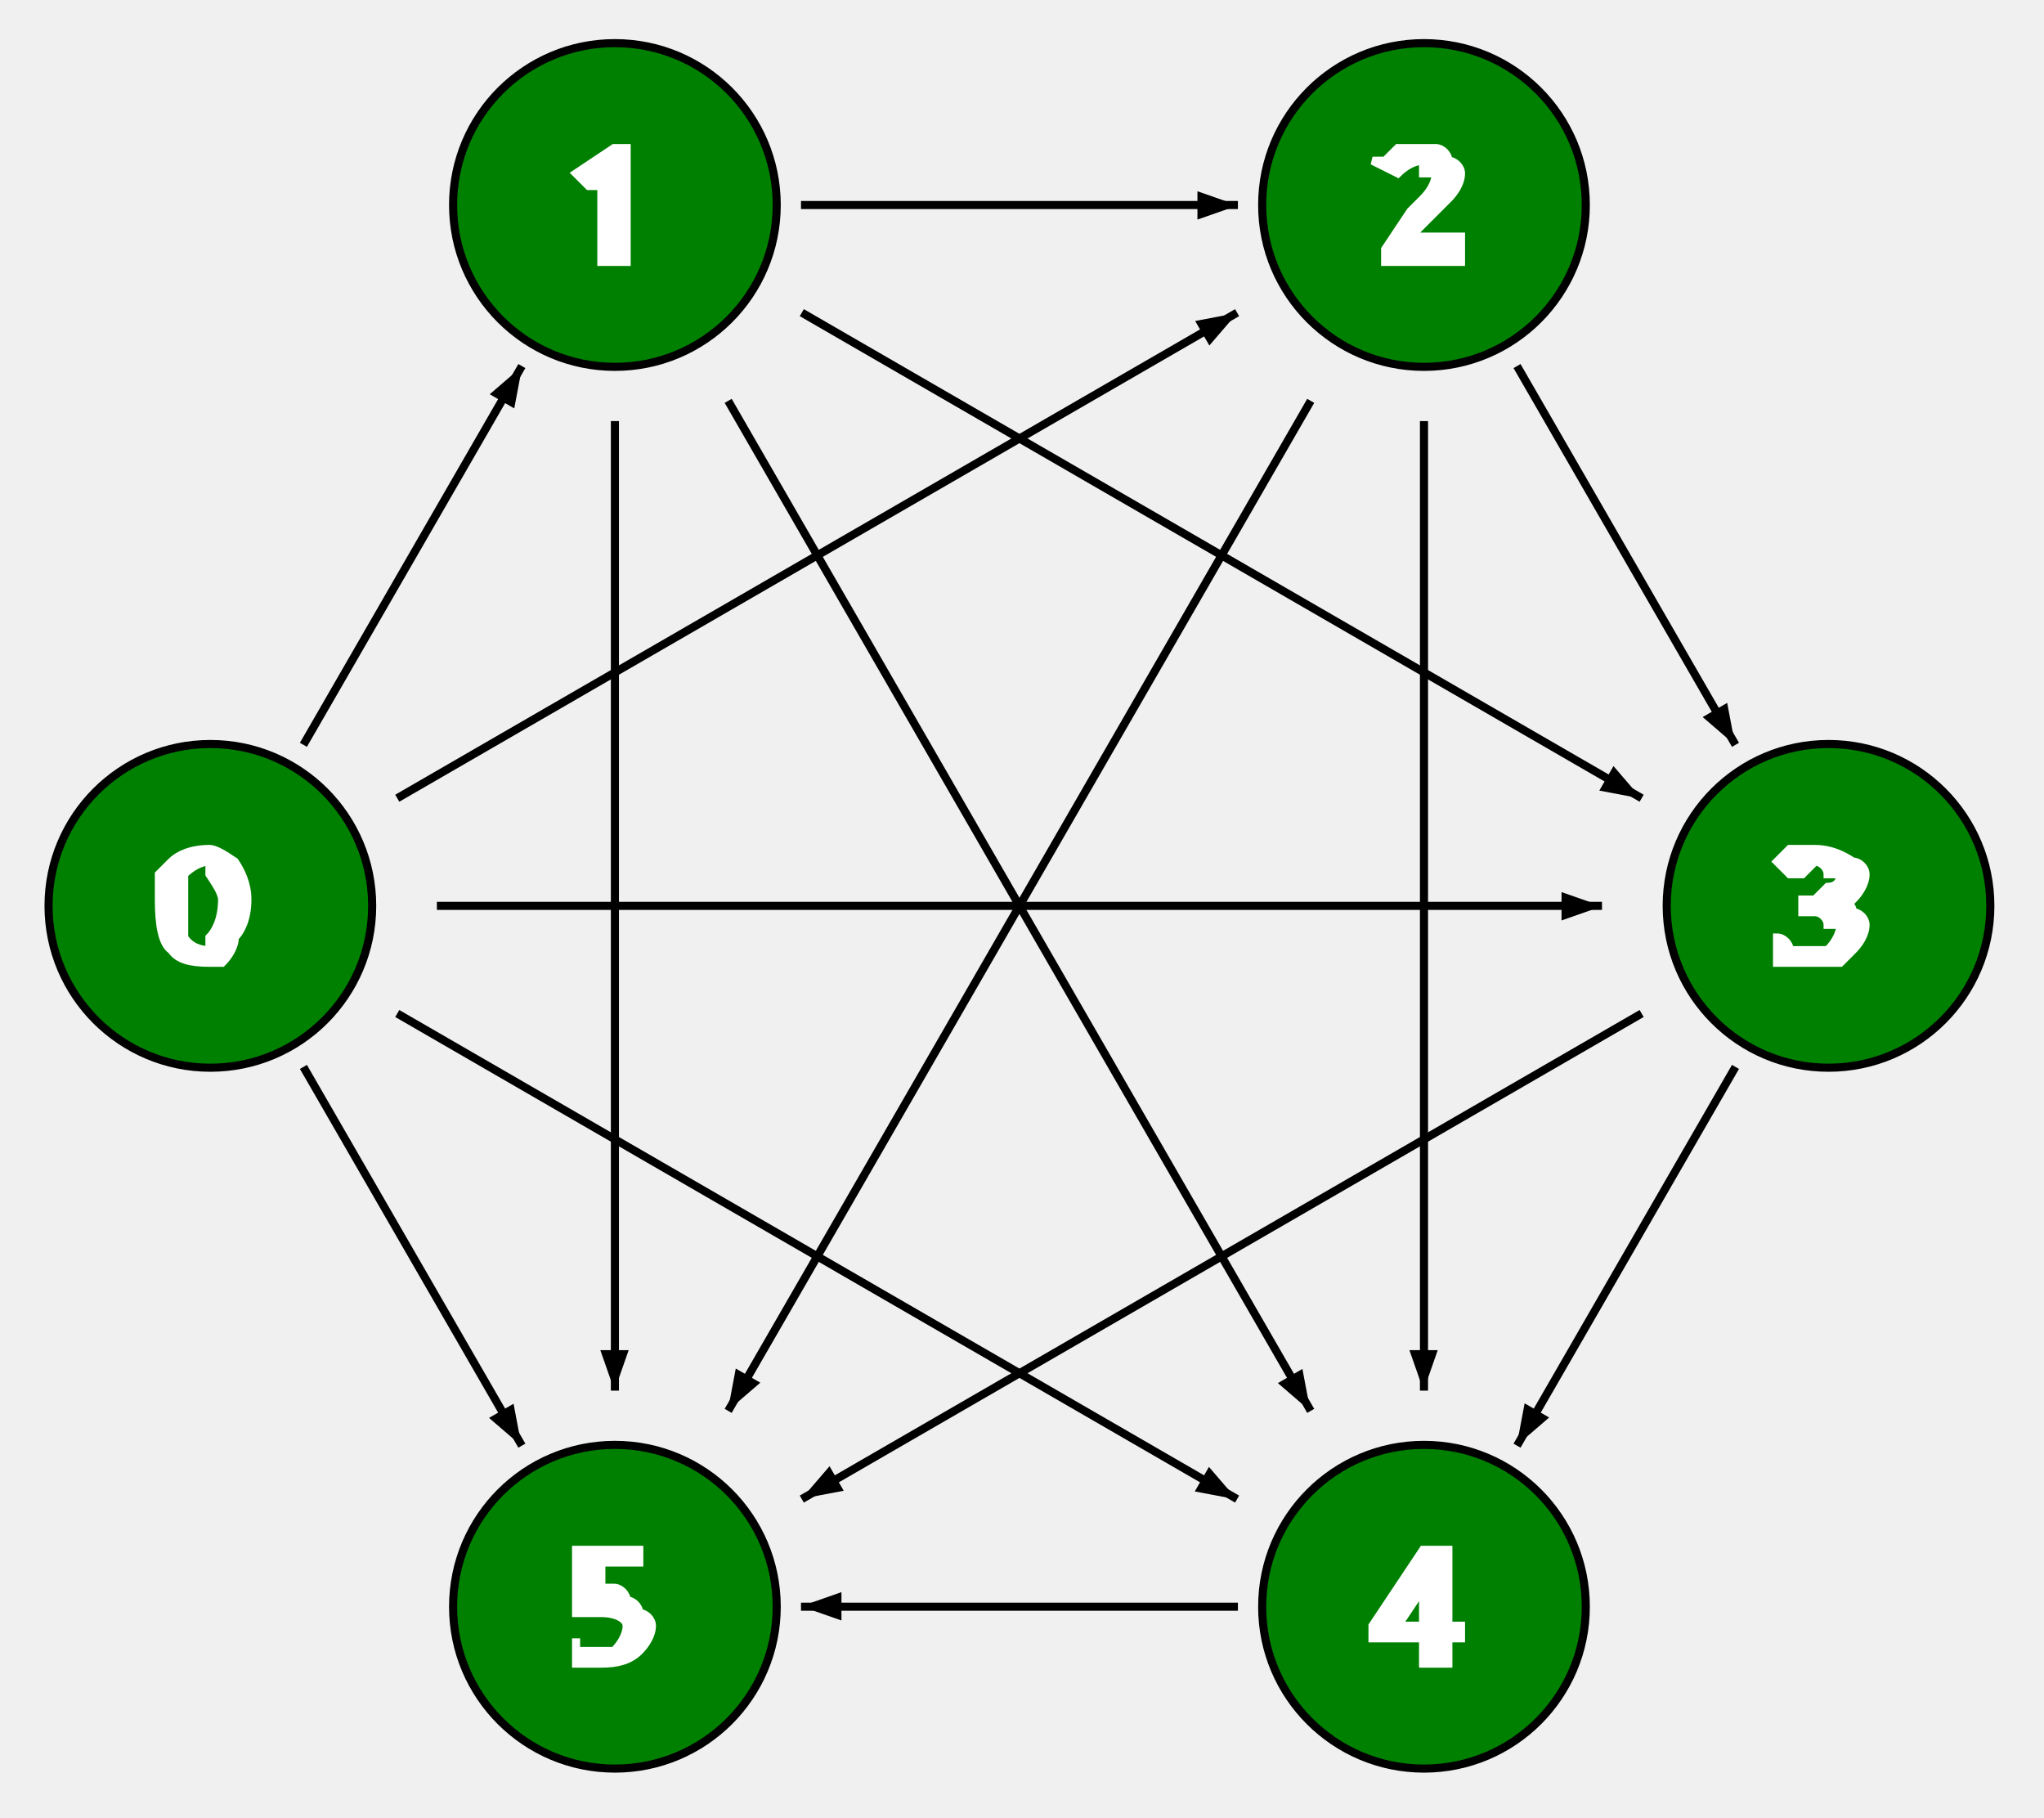
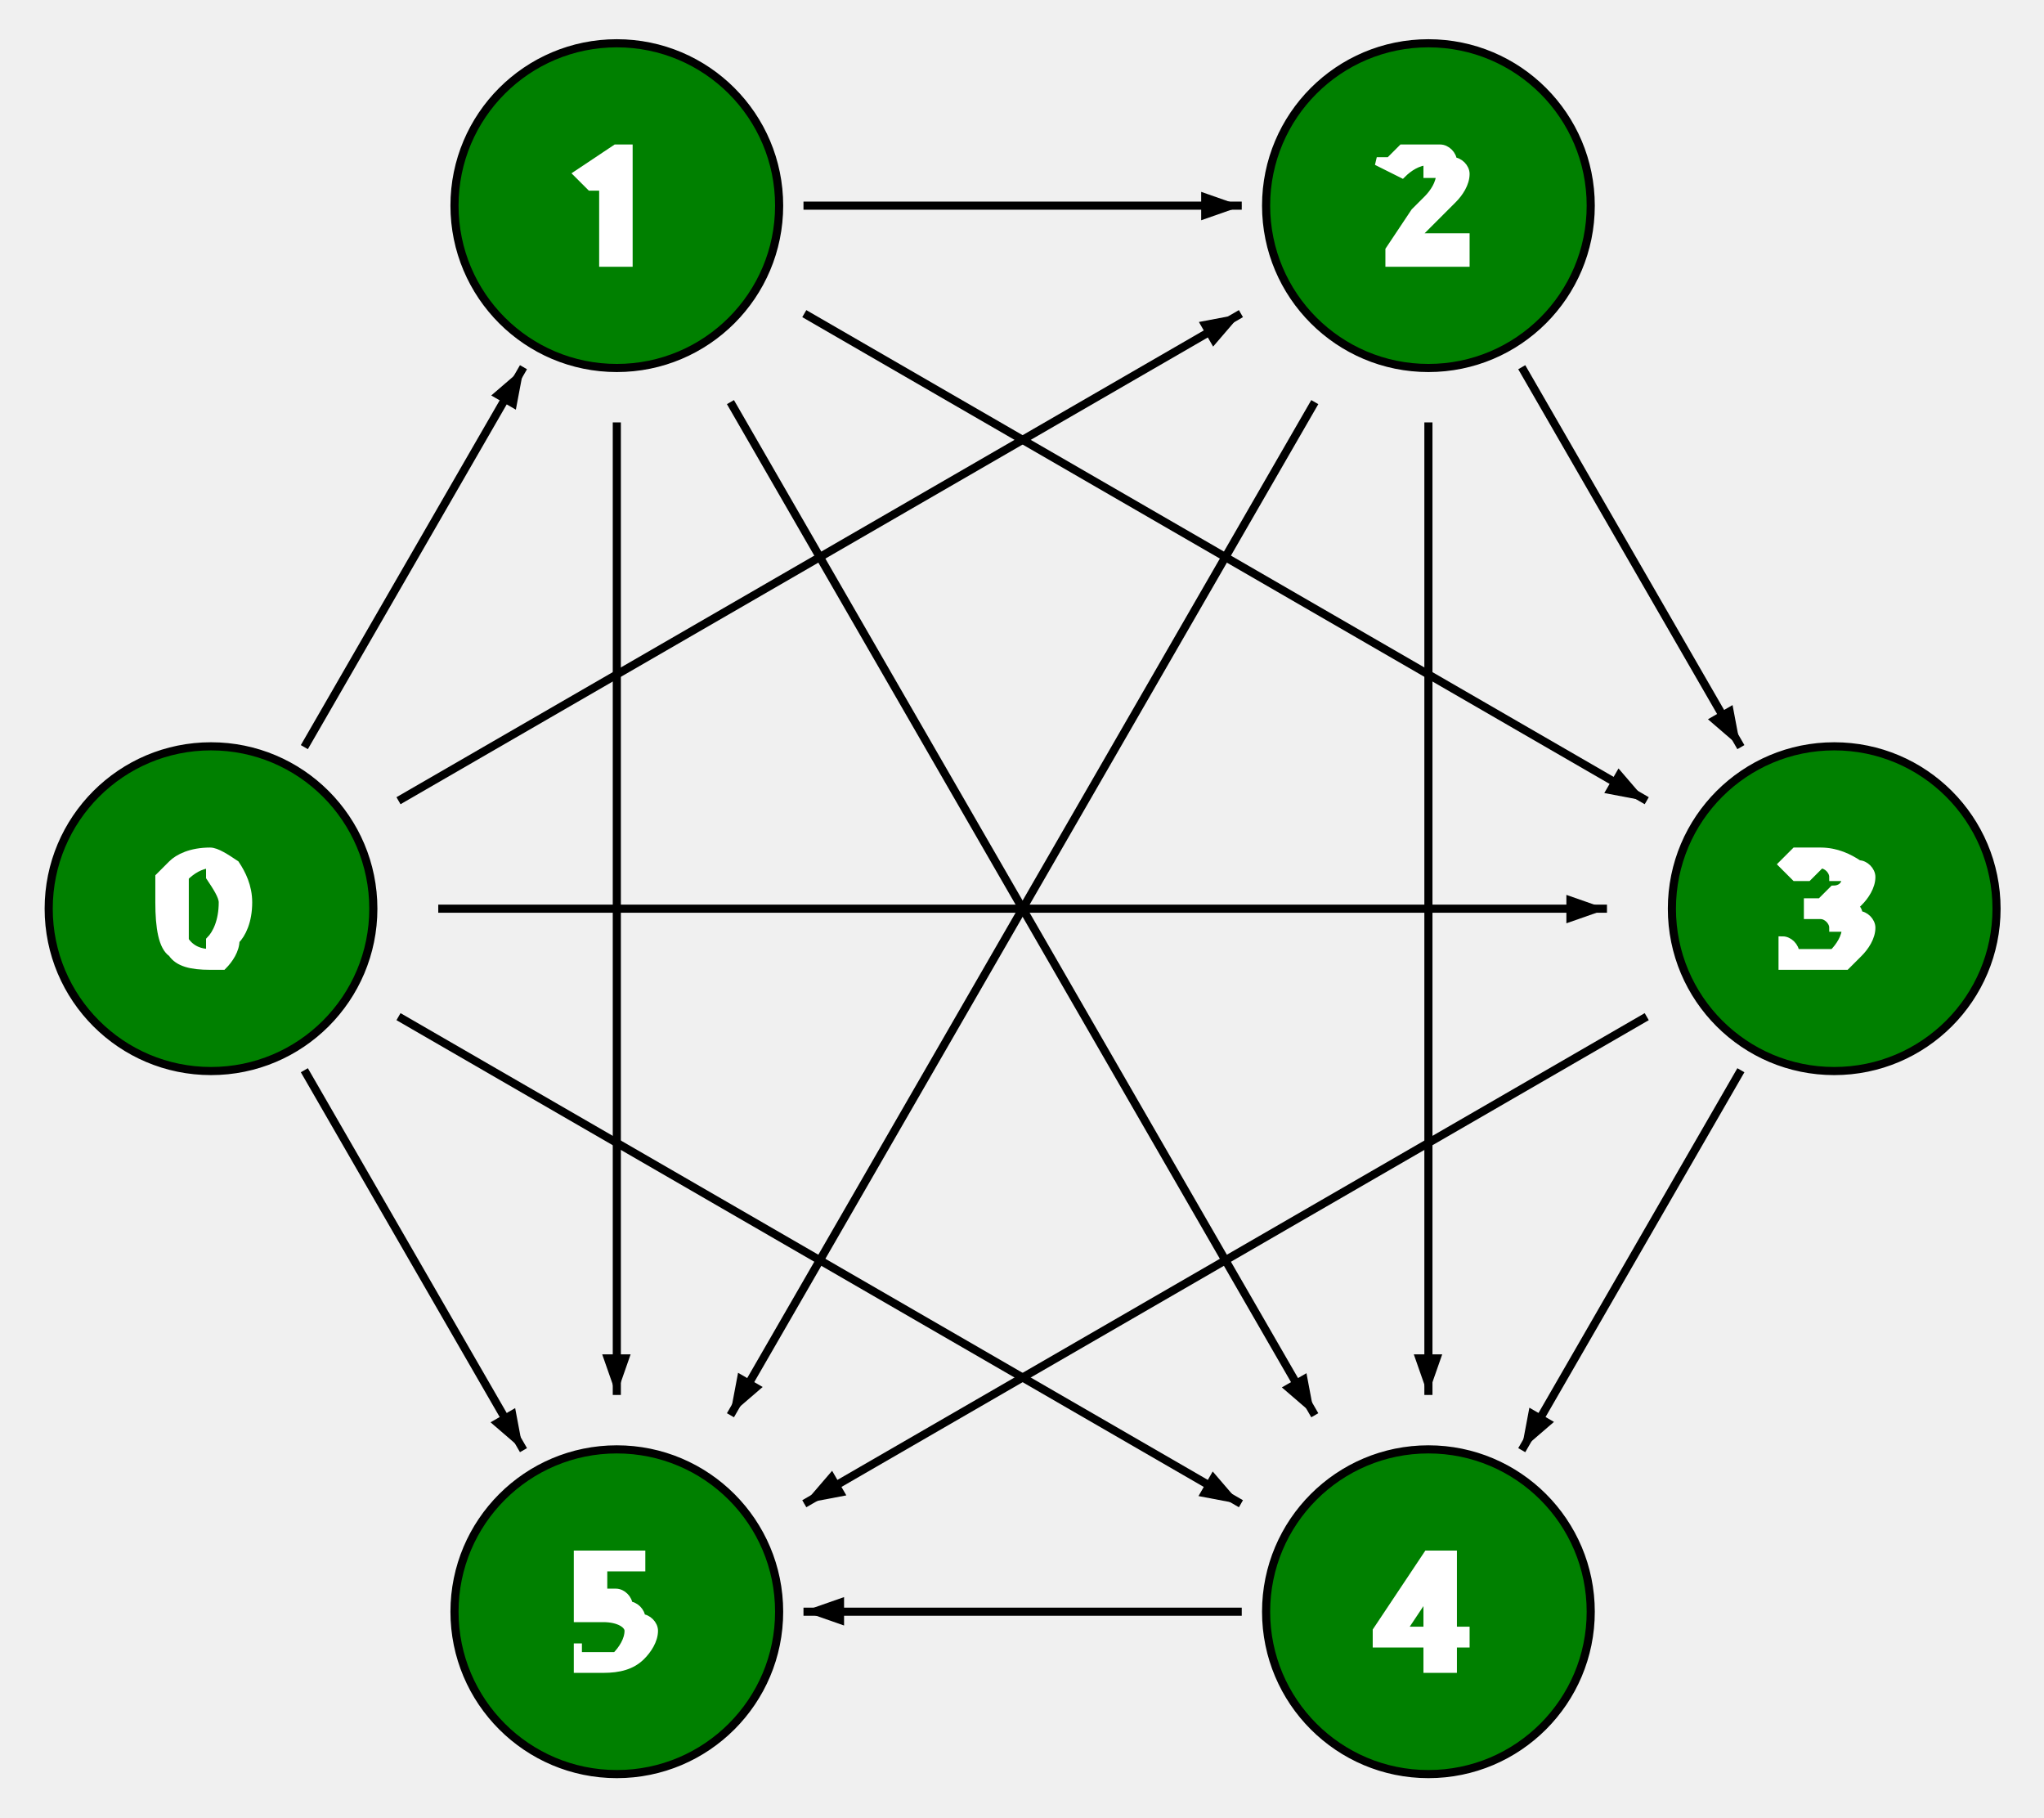
<svg xmlns="http://www.w3.org/2000/svg" baseProfile="full" height="128" version="1.1" width="144">
  <defs>
    <marker id="arrow" markerHeight="3.5" markerWidth="5" orient="auto" refX="5.0" refY="1.7">
      <polygon points="0,0 5,1.75 0,3.5" />
    </marker>
  </defs>
-   <g style="fill:white; stroke: black; stroke-width: 0.01;" transform="scale(57.0) translate(1.26 1.119327)">
+   <g style="fill:white; stroke: black; stroke-width: 0.01;" transform="scale(57.17723) translate(1.26 1.119327)">
    <g>
      <g>
        <g>
          <g>
            <g>
              <g>
-                 <g>
-                   <g />
-                   <g transform="matrix(1.0, 0.0, 0.0, 1.0, -1, 3.6739403974420604e-16)">
-                     <g>
-                       <g style="fill: #008000;" transform="matrix(1.0, 0.0, 0.0, 1.0, 0.0, 0.0)">
-                         <circle cx="0.0" cy="0.0" r="0.2" />
-                       </g>
-                       <g style="fill: #ffffff;stroke: #ffffff;" transform="matrix(1.0, 0.0, 0.0, 1.0, 0.0, 0.0)">
-                         <text style="text-align:center; dominant-baseline:middle;&#10;                      font-family:sans-serif; font-weight: bold;&#10;                      font-size:0.2px" transform="translate(-0.06362305, 0)">0</text>
-                       </g>
+                 <g transform="matrix(1.0, 0.0, 0.0, 1.0, -1, 3.6739403974420604e-16)">
+                   <g>
+                     <g style="fill: #008000;" transform="matrix(1.0, 0.0, 0.0, 1.0, 0.0, 0.0)">
+                       <circle cx="0.0" cy="0.0" r="0.2" />
+                     </g>
+                     <g style="fill: #ffffff;stroke: #ffffff;" transform="matrix(1.0, 0.0, 0.0, 1.0, 0.0, 0.0)">
+                       <text style="text-align:center; dominant-baseline:middle;&#10;                      font-family:sans-serif; font-weight: bold;&#10;                      font-size:0.2px" transform="translate(-0.06362305, 0)">0</text>
                    </g>
                  </g>
                </g>
                <g transform="matrix(1.0, 0.0, 0.0, 1.0, -0.5, -0.8660254)">
                  <g>
                    <g style="fill: #008000;" transform="matrix(1.0, 0.0, 0.0, 1.0, 0.0, 0.0)">
                      <circle cx="0.0" cy="0.0" r="0.2" />
                    </g>
                    <g style="fill: #ffffff;stroke: #ffffff;" transform="matrix(1.0, 0.0, 0.0, 1.0, 0.0, 0.0)">
                      <text style="text-align:center; dominant-baseline:middle;&#10;                      font-family:sans-serif; font-weight: bold;&#10;                      font-size:0.2px" transform="translate(-0.06362305, 0)">1</text>
                    </g>
                  </g>
                </g>
              </g>
              <g transform="matrix(1.0, 0.0, 0.0, 1.0, 0.5, -0.8660254)">
                <g>
                  <g style="fill: #008000;" transform="matrix(1.0, 0.0, 0.0, 1.0, 0.0, 0.0)">
                    <circle cx="0.0" cy="0.0" r="0.2" />
                  </g>
                  <g style="fill: #ffffff;stroke: #ffffff;" transform="matrix(1.0, 0.0, 0.0, 1.0, 0.0, 0.0)">
                    <text style="text-align:center; dominant-baseline:middle;&#10;                      font-family:sans-serif; font-weight: bold;&#10;                      font-size:0.2px" transform="translate(-0.06362305, 0)">2</text>
                  </g>
                </g>
              </g>
            </g>
            <g transform="matrix(1.0, 0.0, 0.0, 1.0, 1, -4.898587196589414e-16)">
              <g>
                <g style="fill: #008000;" transform="matrix(1.0, 0.0, 0.0, 1.0, 0.0, 0.0)">
                  <circle cx="0.0" cy="0.0" r="0.2" />
                </g>
                <g style="fill: #ffffff;stroke: #ffffff;" transform="matrix(1.0, 0.0, 0.0, 1.0, 0.0, 0.0)">
                  <text style="text-align:center; dominant-baseline:middle;&#10;                      font-family:sans-serif; font-weight: bold;&#10;                      font-size:0.2px" transform="translate(-0.06362305, 0)">3</text>
                </g>
              </g>
            </g>
          </g>
          <g transform="matrix(1.0, 0.0, 0.0, 1.0, 0.5, 0.8660254)">
            <g>
              <g style="fill: #008000;" transform="matrix(1.0, 0.0, 0.0, 1.0, 0.0, 0.0)">
                <circle cx="0.0" cy="0.0" r="0.2" />
              </g>
              <g style="fill: #ffffff;stroke: #ffffff;" transform="matrix(1.0, 0.0, 0.0, 1.0, 0.0, 0.0)">
                <text style="text-align:center; dominant-baseline:middle;&#10;                      font-family:sans-serif; font-weight: bold;&#10;                      font-size:0.2px" transform="translate(-0.06362305, 0)">4</text>
              </g>
            </g>
          </g>
        </g>
        <g transform="matrix(1.0, 0.0, 0.0, 1.0, -0.5, 0.8660254)">
          <g>
            <g style="fill: #008000;" transform="matrix(1.0, 0.0, 0.0, 1.0, 0.0, 0.0)">
              <circle cx="0.0" cy="0.0" r="0.2" />
            </g>
            <g style="fill: #ffffff;stroke: #ffffff;" transform="matrix(1.0, 0.0, 0.0, 1.0, 0.0, 0.0)">
              <text style="text-align:center; dominant-baseline:middle;&#10;                      font-family:sans-serif; font-weight: bold;&#10;                      font-size:0.2px" transform="translate(-0.06362305, 0)">5</text>
            </g>
          </g>
        </g>
      </g>
      <g>
        <g>
          <g>
            <g>
              <g>
                <g>
                  <g>
                    <g>
                      <g>
                        <g>
                          <g>
                            <g>
                              <g>
                                <g>
-                                   <g>
-                                     <g />
-                                     <g style=";" transform="matrix(1.0, 0.0, 0.0, 1.0, 0.0, 0.0)">
-                                       <polyline marker-end="url(#arrow)" points="-0.885,-0.199 -0.615,-0.667" />
-                                     </g>
+                                   <g style=";" transform="matrix(1.0, 0.0, 0.0, 1.0, 0.0, 0.0)">
+                                     <polyline marker-end="url(#arrow)" points="-0.885,-0.199 -0.615,-0.667" />
                                  </g>
                                  <g style=";" transform="matrix(1.0, 0.0, 0.0, 1.0, 0.0, 0.0)">
                                    <polyline marker-end="url(#arrow)" points="-0.769,-0.133 0.269,-0.733" />
                                  </g>
                                </g>
                                <g style=";" transform="matrix(1.0, 0.0, 0.0, 1.0, 0.0, 0.0)">
                                  <polyline marker-end="url(#arrow)" points="-0.72,2.403632848313464e-16 0.72,-3.7914116290949096e-16" />
                                </g>
                              </g>
                              <g style=";" transform="matrix(1.0, 0.0, 0.0, 1.0, 0.0, 0.0)">
                                <polyline marker-end="url(#arrow)" points="-0.769,0.133 0.269,0.733" />
                              </g>
                            </g>
                            <g style=";" transform="matrix(1.0, 0.0, 0.0, 1.0, 0.0, 0.0)">
                              <polyline marker-end="url(#arrow)" points="-0.885,0.199 -0.615,0.667" />
                            </g>
                          </g>
                          <g style=";" transform="matrix(1.0, 0.0, 0.0, 1.0, 0.0, 0.0)">
                            <polyline marker-end="url(#arrow)" points="-0.27,-0.866 0.27,-0.866" />
                          </g>
                        </g>
                        <g style=";" transform="matrix(1.0, 0.0, 0.0, 1.0, 0.0, 0.0)">
                          <polyline marker-end="url(#arrow)" points="-0.269,-0.733 0.769,-0.133" />
                        </g>
                      </g>
                      <g style=";" transform="matrix(1.0, 0.0, 0.0, 1.0, 0.0, 0.0)">
                        <polyline marker-end="url(#arrow)" points="-0.36,-0.624 0.36,0.624" />
                      </g>
                    </g>
                    <g style=";" transform="matrix(1.0, 0.0, 0.0, 1.0, 0.0, 0.0)">
                      <polyline marker-end="url(#arrow)" points="-0.5,-0.599 -0.5,0.599" />
                    </g>
                  </g>
                  <g style=";" transform="matrix(1.0, 0.0, 0.0, 1.0, 0.0, 0.0)">
                    <polyline marker-end="url(#arrow)" points="0.615,-0.667 0.885,-0.199" />
                  </g>
                </g>
                <g style=";" transform="matrix(1.0, 0.0, 0.0, 1.0, 0.0, 0.0)">
                  <polyline marker-end="url(#arrow)" points="0.5,-0.599 0.5,0.599" />
                </g>
              </g>
              <g style=";" transform="matrix(1.0, 0.0, 0.0, 1.0, 0.0, 0.0)">
                <polyline marker-end="url(#arrow)" points="0.36,-0.624 -0.36,0.624" />
              </g>
            </g>
            <g style=";" transform="matrix(1.0, 0.0, 0.0, 1.0, 0.0, 0.0)">
              <polyline marker-end="url(#arrow)" points="0.885,0.199 0.615,0.667" />
            </g>
          </g>
          <g style=";" transform="matrix(1.0, 0.0, 0.0, 1.0, 0.0, 0.0)">
            <polyline marker-end="url(#arrow)" points="0.769,0.133 -0.269,0.733" />
          </g>
        </g>
        <g style=";" transform="matrix(1.0, 0.0, 0.0, 1.0, 0.0, 0.0)">
          <polyline marker-end="url(#arrow)" points="0.27,0.866 -0.27,0.866" />
        </g>
      </g>
    </g>
  </g>
</svg>
